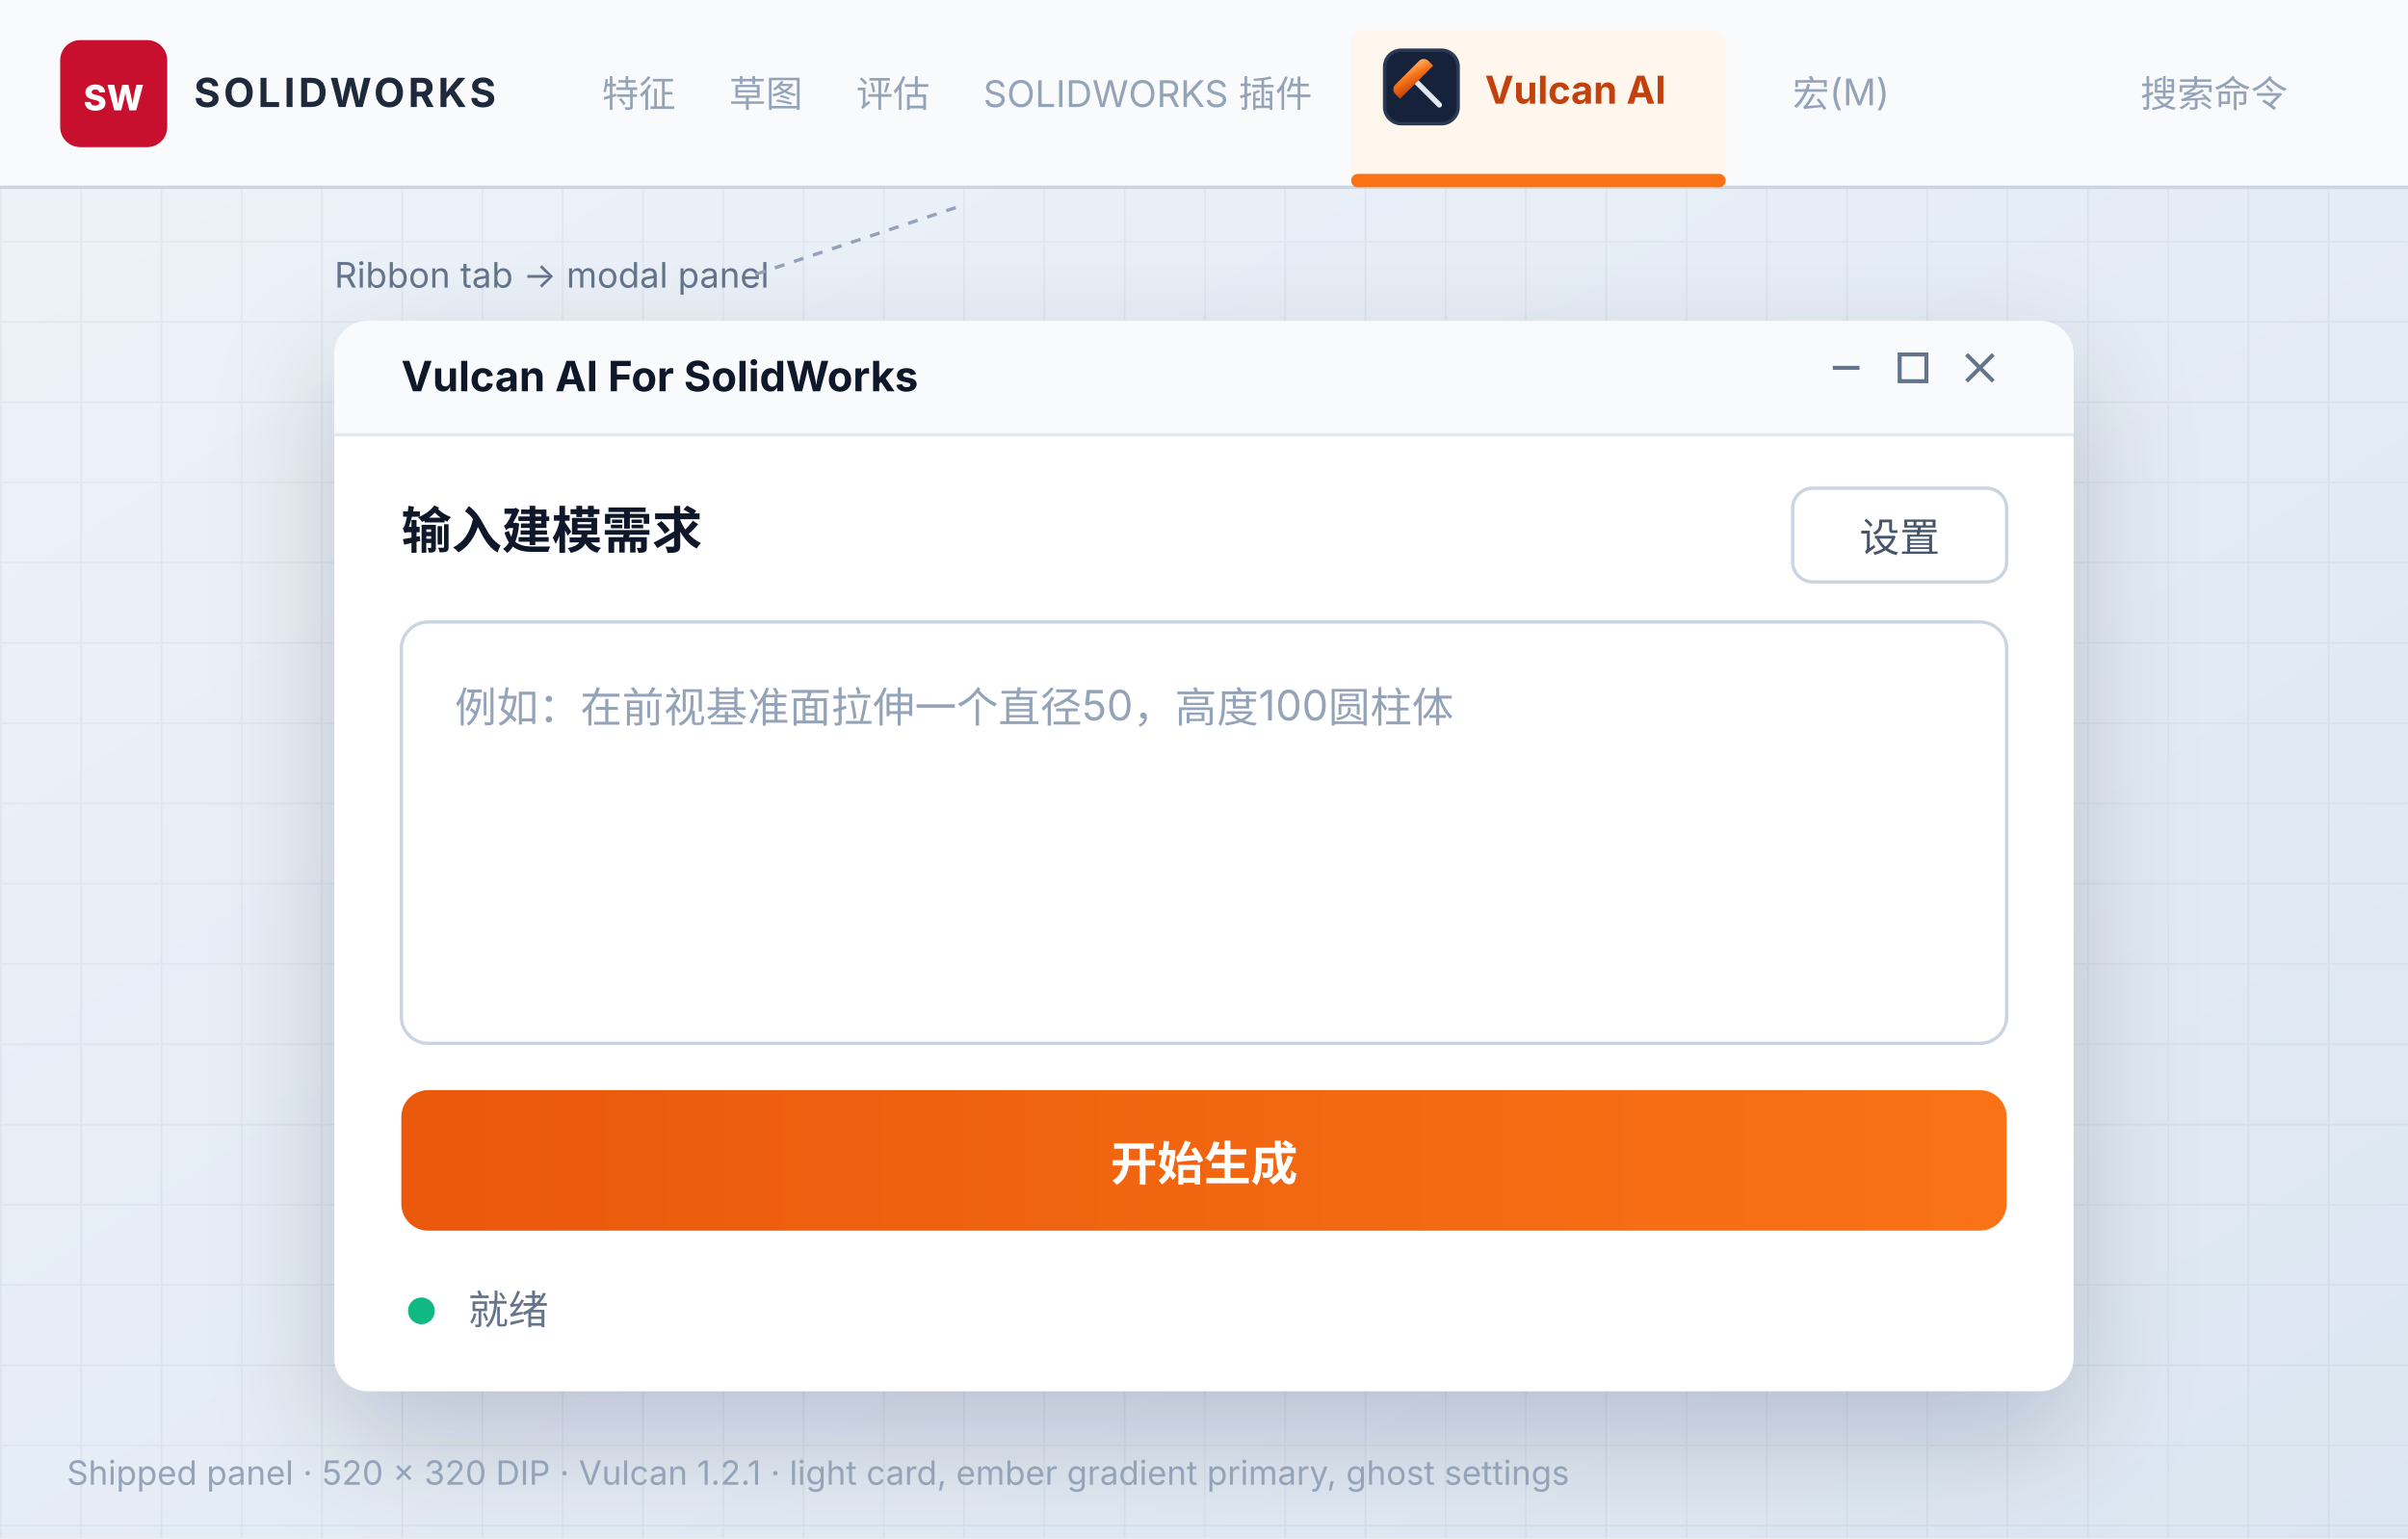
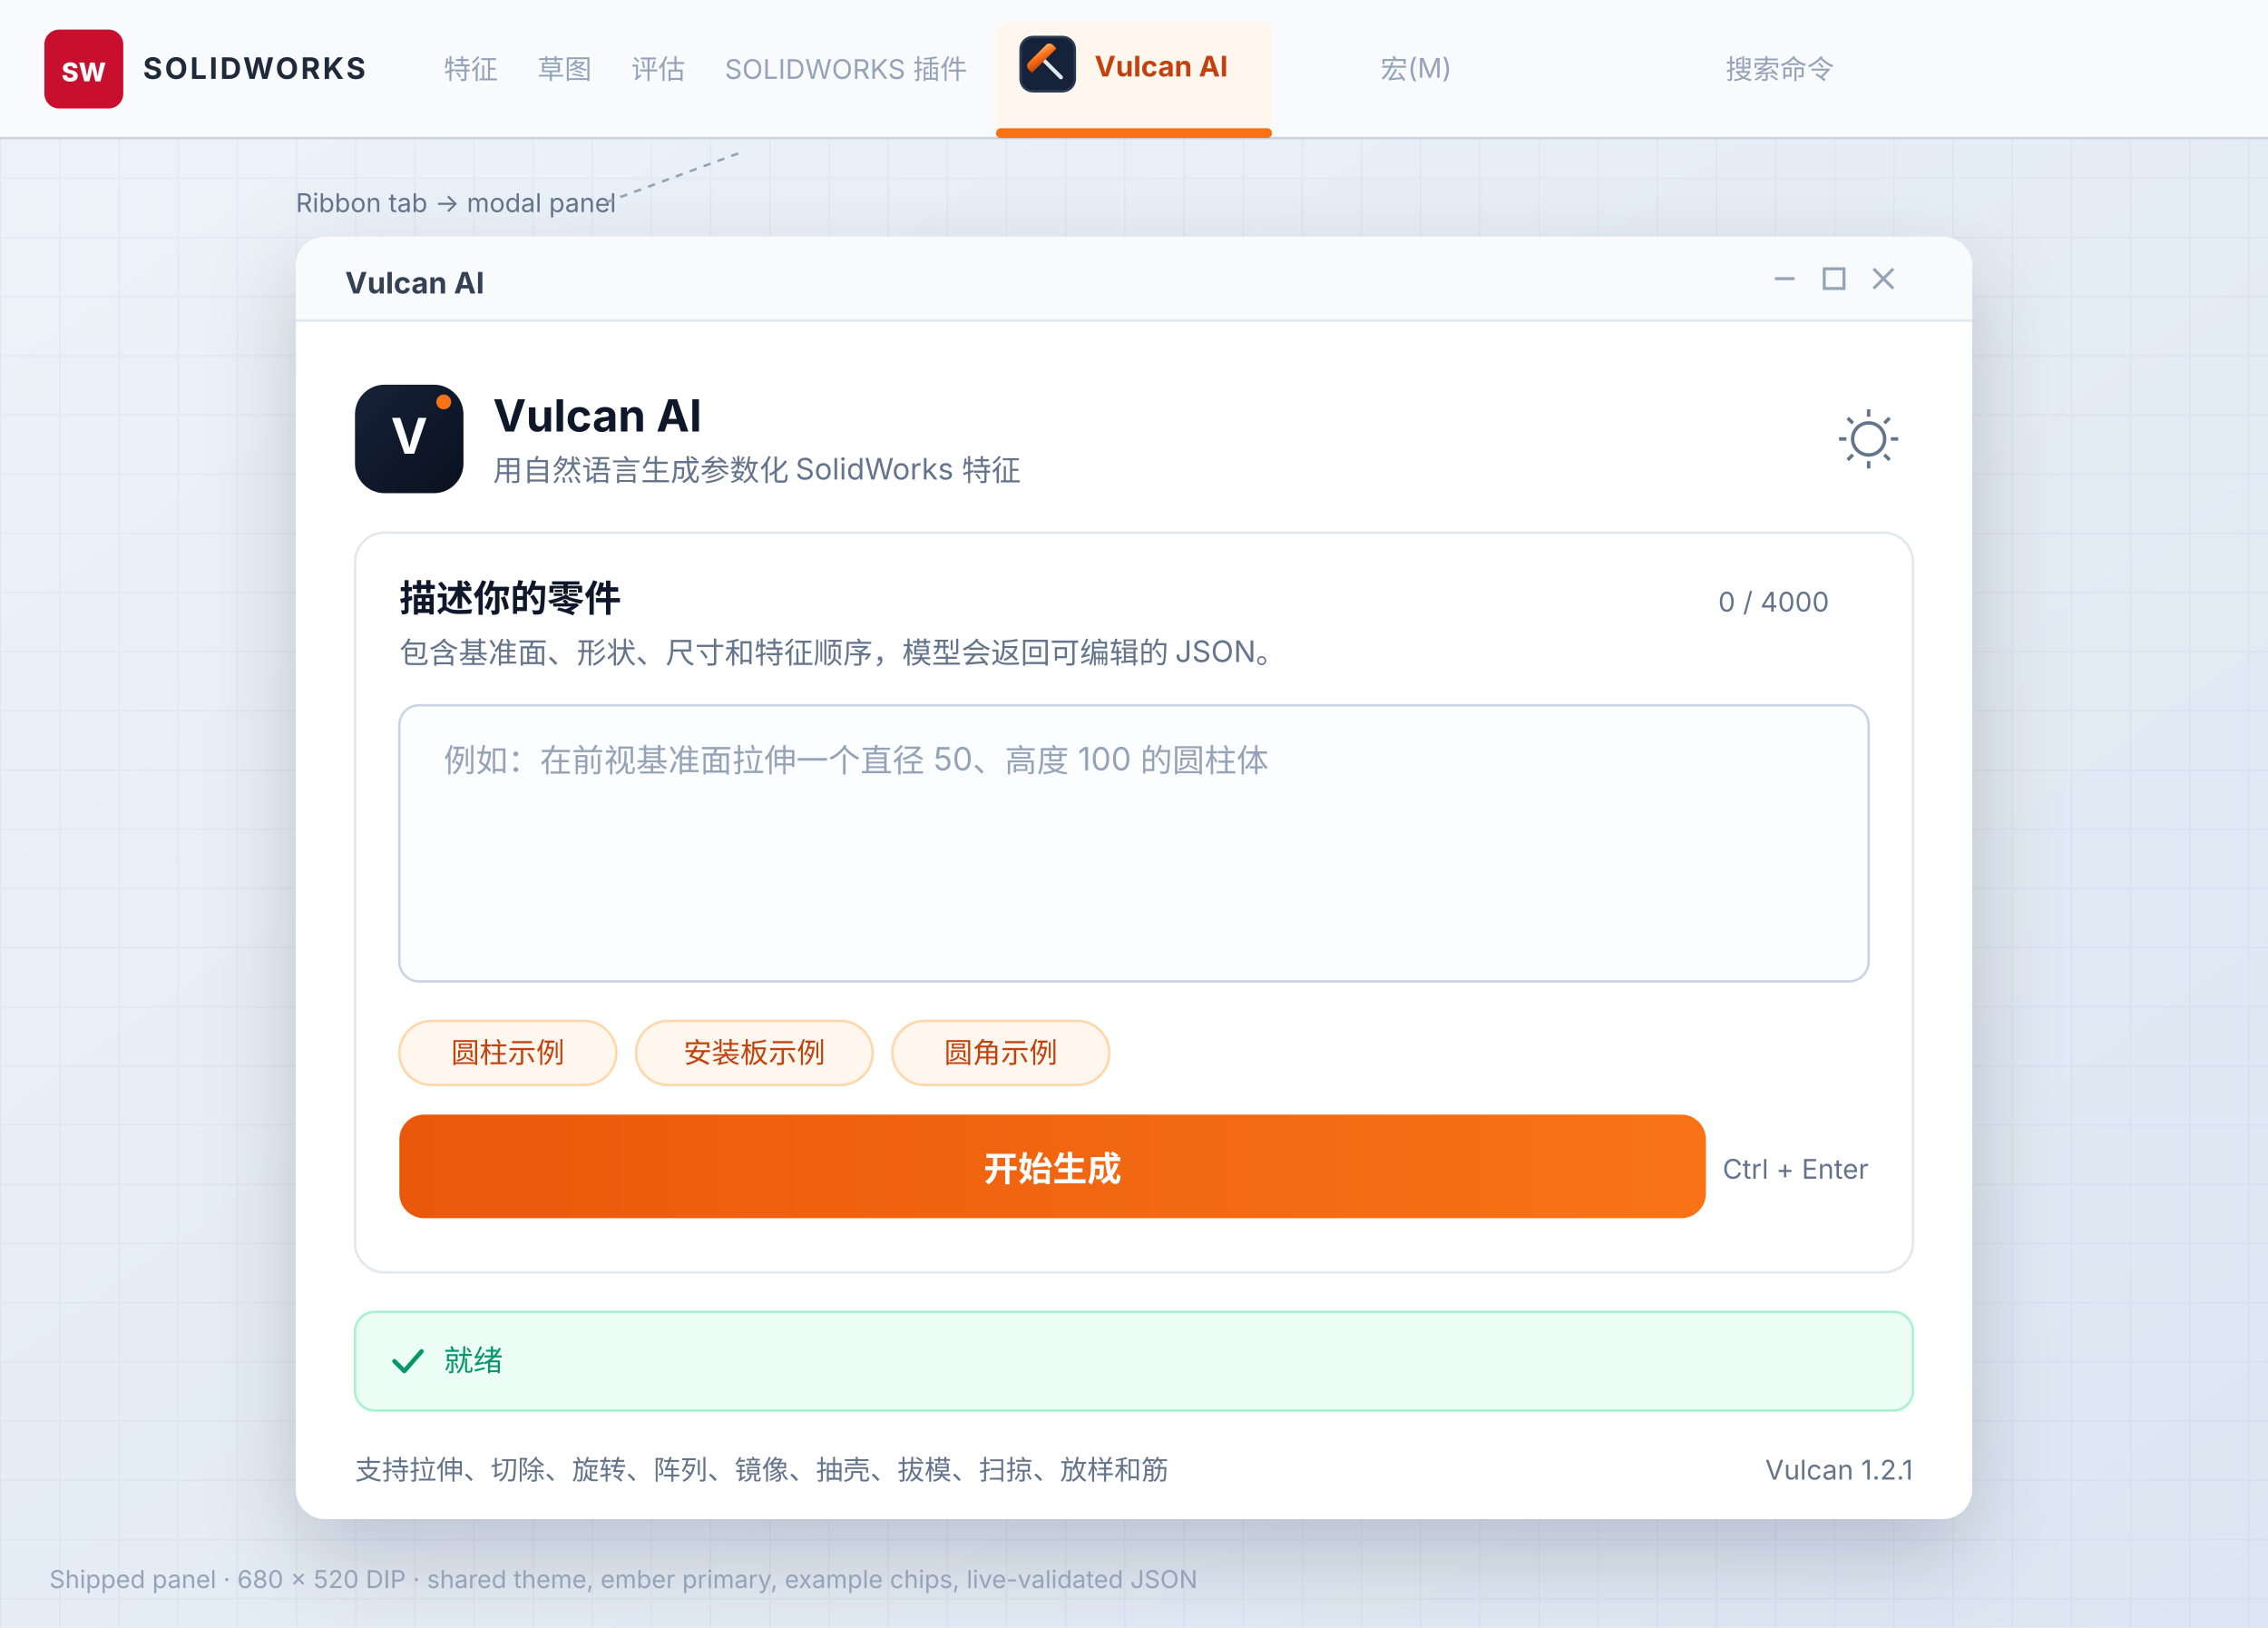
- <svg xmlns="http://www.w3.org/2000/svg" width="720" height="460" viewBox="0 0 720 460" role="img" aria-labelledby="panel-title panel-desc">
+ <svg xmlns="http://www.w3.org/2000/svg" width="920" height="660" viewBox="0 0 920 660" role="img" aria-labelledby="panel-title panel-desc">
  <defs>
    <linearGradient id="bg" x1="0" y1="0" x2="1" y2="1">
      <stop offset="0" stop-color="#EEF3F9" />
      <stop offset="1" stop-color="#DCE6F2" />
    </linearGradient>
    <linearGradient id="btn" x1="0" y1="0" x2="1" y2="0">
      <stop offset="0" stop-color="#EA580C" />
      <stop offset="1" stop-color="#F97316" />
+     </linearGradient>
+     <linearGradient id="brand" x1="0" y1="0" x2="1" y2="1">
+       <stop offset="0" stop-color="#16223A" />
+       <stop offset="1" stop-color="#0A101D" />
    </linearGradient>
    <linearGradient id="ember" x1="0" y1="1" x2="1" y2="0">
      <stop offset="0" stop-color="#C2410C" />
      <stop offset="0.55" stop-color="#F97316" />
      <stop offset="1" stop-color="#FDBA74" />
    </linearGradient>
    <pattern id="grid" width="24" height="24" patternUnits="userSpaceOnUse">
      <path d="M24 0H0V24" fill="none" stroke="#94A3B8" stroke-opacity="0.12" />
    </pattern>
    <filter id="shadow" x="-30%" y="-30%" width="170%" height="170%">
      <feDropShadow dx="0" dy="14" stdDeviation="18" flood-color="#0F172A" flood-opacity="0.18" />
    </filter>
    <style>
      .ui { font-family: Inter, -apple-system, BlinkMacSystemFont, "Segoe UI", Roboto, Helvetica, Arial, "PingFang SC", "Microsoft YaHei", "Noto Sans CJK SC", sans-serif; }
      .mono { font-family: ui-monospace, SFMono-Regular, Menlo, Consolas, monospace; }
    </style>
  </defs>
-   <rect width="720" height="460" fill="url(#bg)" />
-   <rect width="720" height="460" fill="url(#grid)" />
-   <rect x="0" y="0" width="720" height="56" fill="#F8FAFC" />
-   <line x1="0" y1="56" x2="720" y2="56" stroke="#CBD5E1" />
+   <rect width="920" height="660" fill="url(#bg)" />
+   <rect width="920" height="660" fill="url(#grid)" />
+   <rect x="0" y="0" width="920" height="56" fill="#F8FAFC" />
+   <line x1="0" y1="56" x2="920" y2="56" stroke="#CBD5E1" />
  <rect x="18" y="12" width="32" height="32" rx="6" fill="#C8102E" />
  <text class="ui" x="34" y="33" text-anchor="middle" font-size="10.5" font-weight="800" fill="#FFFFFF">SW</text>
  <text class="ui" x="58" y="32" font-size="12" font-weight="700" letter-spacing="1" fill="#1E293B">SOLIDWORKS</text>
  <text class="ui" x="180" y="32" font-size="11" fill="#94A3B8">特征</text>
  <text class="ui" x="218" y="32" font-size="11" fill="#94A3B8">草图</text>
  <text class="ui" x="256" y="32" font-size="11" fill="#94A3B8">评估</text>
  <text class="ui" x="294" y="32" font-size="11" fill="#94A3B8">SOLIDWORKS 插件</text>
  <g>
    <rect x="404" y="9" width="112" height="47" rx="4" fill="#FFF7ED" />
    <rect x="414" y="15" width="22" height="22" rx="5" fill="#16223A" stroke="#2A3A55" />
    <g transform="translate(417 18) rotate(-45 8 8)">
      <rect x="7.2" y="5.4" width="1.6" height="11" rx="0.8" fill="#E2E8F0" />
      <path d="M3 2h10a2 2 0 0 1 2 2v2H1V4a2 2 0 0 1 2-2z" fill="url(#ember)" />
    </g>
    <text class="ui" x="444" y="31" font-size="11.5" font-weight="700" fill="#C2410C">Vulcan AI</text>
    <rect x="404" y="52" width="112" height="4" rx="2" fill="#F97316" />
  </g>
-   <text class="ui" x="536" y="32" font-size="11" fill="#94A3B8">宏(M)</text>
-   <text class="ui" x="640" y="32" font-size="11" fill="#94A3B8">搜索命令</text>
-   <text class="ui" x="100" y="86" font-size="10.5" fill="#64748B">Ribbon tab → modal panel</text>
-   <path d="M226 82 L286 62" stroke="#94A3B8" stroke-width="1" stroke-dasharray="3 3" />
-   <rect x="100" y="96" width="520" height="320" rx="10" fill="#FFFFFF" filter="url(#shadow)" />
-   <path d="M100 106a10 10 0 0 1 10-10h500a10 10 0 0 1 10 10v24H100z" fill="#F8FAFC" />
-   <line x1="100" y1="130" x2="620" y2="130" stroke="#E2E8F0" />
-   <text class="ui" x="120" y="117" font-size="12.5" font-weight="700" fill="#0F172A">Vulcan AI For SolidWorks</text>
-   <g stroke="#64748B" stroke-width="1.2">
-     <line x1="548" y1="110" x2="556" y2="110" />
-     <rect x="568" y="106" width="8" height="8" fill="none" />
-     <line x1="588" y1="106" x2="596" y2="114" />
-     <line x1="596" y1="106" x2="588" y2="114" />
+   <text class="ui" x="560" y="32" font-size="11" fill="#94A3B8">宏(M)</text>
+   <text class="ui" x="700" y="32" font-size="11" fill="#94A3B8">搜索命令</text>
+   <text class="ui" x="120" y="86" font-size="10.5" fill="#64748B">Ribbon tab → modal panel</text>
+   <path d="M246 82 L300 62" stroke="#94A3B8" stroke-width="1" stroke-dasharray="3 3" />
+   <rect x="120" y="96" width="680" height="520" rx="12" fill="#FFFFFF" filter="url(#shadow)" />
+   <path d="M120 108a12 12 0 0 1 12-12h656a12 12 0 0 1 12 12v22H120z" fill="#F8FAFC" />
+   <line x1="120" y1="130" x2="800" y2="130" stroke="#E2E8F0" />
+   <text class="ui" x="140" y="119" font-size="12" font-weight="700" fill="#334155">Vulcan AI</text>
+   <g stroke="#94A3B8" stroke-width="1.2" fill="none">
+     <line x1="720" y1="113" x2="728" y2="113" />
+     <rect x="740" y="109" width="8" height="8" />
+     <line x1="760" y1="109" x2="768" y2="117" />
+     <line x1="768" y1="109" x2="760" y2="117" />
  </g>
-   <text class="ui" x="120" y="164" font-size="15" font-weight="700" fill="#0F172A">输入建模需求</text>
-   <rect x="536" y="146" width="64" height="28" rx="6" fill="#FFFFFF" stroke="#CBD5E1" />
-   <text class="ui" x="568" y="165" text-anchor="middle" font-size="12" fill="#475569">设置</text>
-   <rect x="120" y="186" width="480" height="126" rx="8" fill="#FFFFFF" stroke="#CBD5E1" />
-   <text class="ui" x="136" y="216" font-size="12.5" fill="#94A3B8">例如：在前视基准面拉伸一个直径50，高度100圆柱体</text>
-   <rect x="120" y="326" width="480" height="42" rx="8" fill="url(#btn)" />
-   <text class="ui" x="360" y="353" text-anchor="middle" font-size="14" font-weight="700" fill="#FFFFFF">开始生成</text>
-   <circle cx="126" cy="392" r="4" fill="#10B981" />
-   <text class="ui" x="140" y="396" font-size="12" fill="#64748B">就绪</text>
-   <text class="ui" x="20" y="444" font-size="10" fill="#94A3B8">Shipped panel · 520 × 320 DIP · Vulcan 1.2.1 · light card, ember gradient primary, ghost settings</text>
+   <rect x="144" y="156" width="44" height="44" rx="12" fill="url(#brand)" />
+   <text class="ui" x="166" y="184" text-anchor="middle" font-size="20" font-weight="700" fill="#FFFFFF">V</text>
+   <circle cx="180" cy="163" r="3" fill="#F97316" />
+   <text class="ui" x="200" y="175" font-size="18" font-weight="700" fill="#0F172A">Vulcan AI</text>
+   <text class="ui" x="200" y="195" font-size="12" fill="#64748B">用自然语言生成参数化 SolidWorks 特征</text>
+   <g transform="translate(740 160)">
+     <rect width="36" height="36" rx="8" fill="none" />
+     <circle cx="18" cy="18" r="6.5" stroke="#64748B" stroke-width="1.4" fill="none" />
+     <g stroke="#64748B" stroke-width="1.4">
+       <line x1="18" y1="6" x2="18" y2="9" />
+       <line x1="18" y1="27" x2="18" y2="30" />
+       <line x1="6" y1="18" x2="9" y2="18" />
+       <line x1="27" y1="18" x2="30" y2="18" />
+       <line x1="9.5" y1="9.5" x2="11.6" y2="11.6" />
+       <line x1="24.4" y1="24.4" x2="26.5" y2="26.5" />
+       <line x1="26.5" y1="9.5" x2="24.4" y2="11.6" />
+       <line x1="11.6" y1="24.4" x2="9.5" y2="26.5" />
+     </g>
+   </g>
+   <rect x="144" y="216" width="632" height="300" rx="12" fill="#FFFFFF" stroke="#E2E8F0" />
+   <text class="ui" x="162" y="248" font-size="15" font-weight="600" fill="#0F172A">描述你的零件</text>
+   <text class="ui" x="162" y="269" font-size="12" fill="#64748B">包含基准面、形状、尺寸和特征顺序，模型会返回可编辑的 JSON。</text>
+   <text class="ui" x="742" y="248" text-anchor="end" font-size="11" fill="#64748B">0 / 4000</text>
+   <rect x="162" y="286" width="596" height="112" rx="8" fill="#FBFDFF" stroke="#CBD5E1" />
+   <text class="ui" x="180" y="313" font-size="13" fill="#94A3B8">例如：在前视基准面拉伸一个直径 50、高度 100 的圆柱体</text>
+   <g>
+     <rect x="162" y="414" width="88" height="26" rx="13" fill="#FFF7ED" stroke="#FED7AA" />
+     <text class="ui" x="206" y="431" text-anchor="middle" font-size="11.5" fill="#C2410C">圆柱示例</text>
+     <rect x="258" y="414" width="96" height="26" rx="13" fill="#FFF7ED" stroke="#FED7AA" />
+     <text class="ui" x="306" y="431" text-anchor="middle" font-size="11.5" fill="#C2410C">安装板示例</text>
+     <rect x="362" y="414" width="88" height="26" rx="13" fill="#FFF7ED" stroke="#FED7AA" />
+     <text class="ui" x="406" y="431" text-anchor="middle" font-size="11.5" fill="#C2410C">圆角示例</text>
+   </g>
+   <rect x="162" y="452" width="530" height="42" rx="10" fill="url(#btn)" />
+   <text class="ui" x="427" y="479" text-anchor="middle" font-size="14" font-weight="700" fill="#FFFFFF">开始生成</text>
+   <text class="ui" x="758" y="478" text-anchor="end" font-size="11" fill="#64748B">Ctrl + Enter</text>
+   <rect x="144" y="532" width="632" height="40" rx="8" fill="#ECFDF5" stroke="#A7F3D0" />
+   <path d="M160 552l4 4 7-8" fill="none" stroke="#059669" stroke-width="1.8" stroke-linecap="round" stroke-linejoin="round" />
+   <text class="ui" x="180" y="556" font-size="12" fill="#059669">就绪</text>
+   <text class="ui" x="144" y="600" font-size="11" fill="#64748B">支持拉伸、切除、旋转、阵列、镜像、抽壳、拔模、扫掠、放样和筋</text>
+   <text class="ui" x="776" y="600" text-anchor="end" font-size="11" fill="#64748B">Vulcan 1.2.1</text>
+   <text class="ui" x="20" y="644" font-size="10" fill="#94A3B8">Shipped panel · 680 × 520 DIP · shared theme, ember primary, example chips, live-validated JSON</text>
</svg>
